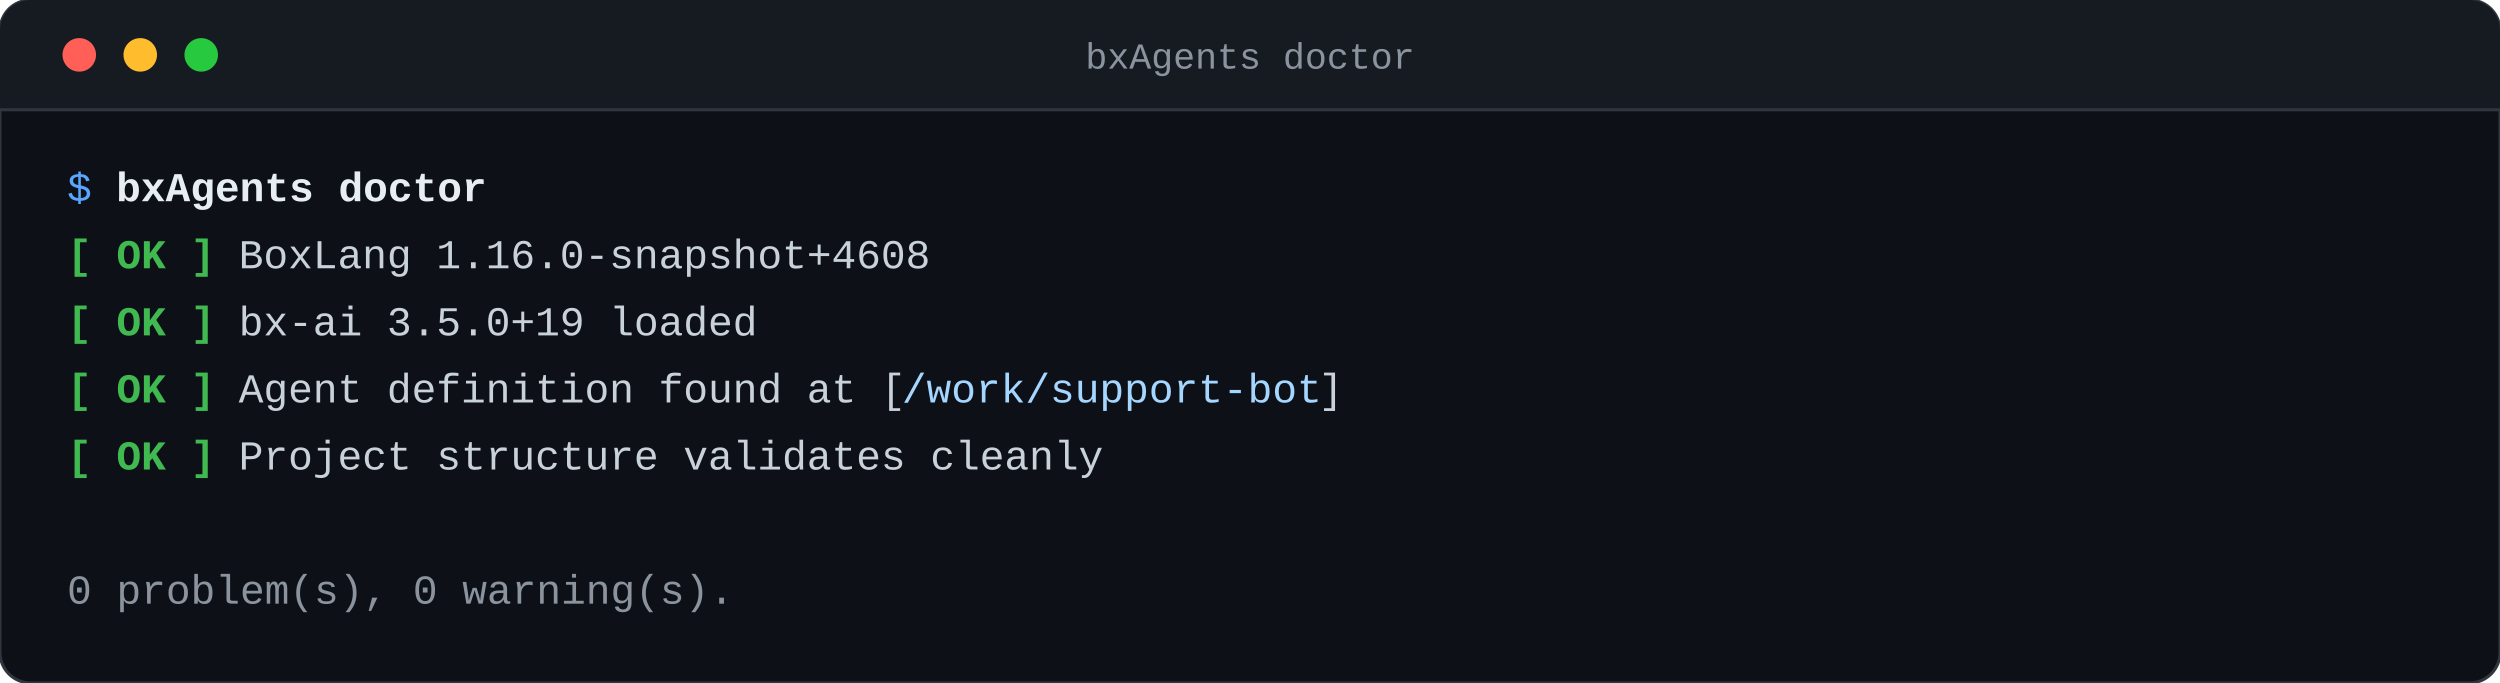
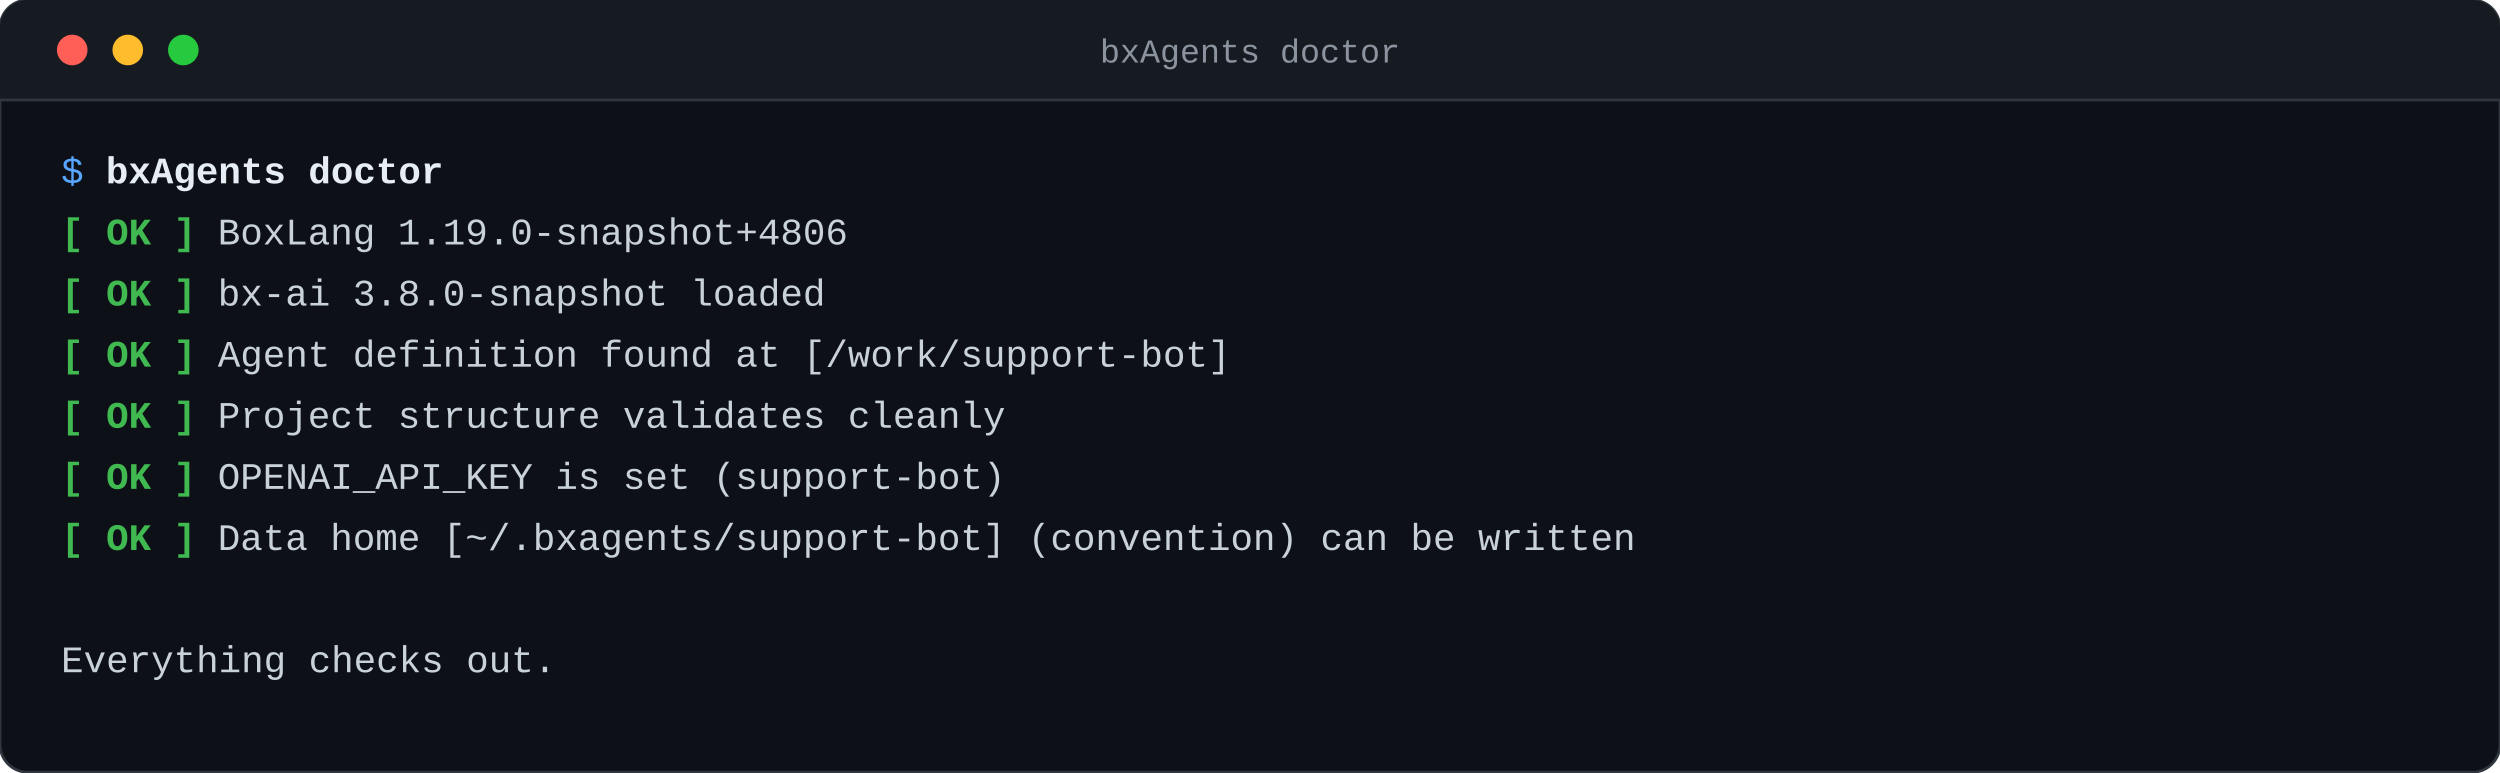
- <svg xmlns="http://www.w3.org/2000/svg" viewBox="0 0 820 224" width="820" height="224" role="img" aria-label="Terminal output of bxAgents doctor: BoxLang and bx-ai versions OK, Agent definition found, project structure validates cleanly, ending with 0 problems and 0 warnings.">
-   <rect x="0" y="0" width="820" height="224" rx="10" fill="#0d1117" stroke="#30363d" />
-   <path d="M0 10a10 10 0 0 1 10-10h800a10 10 0 0 1 10 10v26H0z" fill="#161b22" />
-   <line x1="0" y1="36" x2="820" y2="36" stroke="#30363d" />
+ <svg xmlns="http://www.w3.org/2000/svg" viewBox="0 0 900 278" width="900" height="278" role="img" aria-label="Terminal output of bxAgents doctor: the BoxLang and bx-ai versions, the agent definition, the project structure, the data home that can be written, ending with the number of problems and warnings.">
+   <rect x="0" y="0" width="900" height="278" rx="10" fill="#0d1117" stroke="#30363d" />
+   <path d="M0 10a10 10 0 0 1 10-10h880a10 10 0 0 1 10 10v26H0z" fill="#161b22" />
+   <line x1="0" y1="36" x2="900" y2="36" stroke="#30363d" />
  <circle cx="26" cy="18" r="5.5" fill="#ff5f56" />
  <circle cx="46" cy="18" r="5.5" fill="#ffbd2e" />
  <circle cx="66" cy="18" r="5.5" fill="#27c93f" />
-   <text x="410.0" y="22.5" fill="#8b949e" font-family="ui-monospace,SFMono-Regular,'SF Mono',Menlo,Consolas,'Liberation Mono',monospace" font-size="12" text-anchor="middle">bxAgents doctor</text>
+   <text x="450.0" y="22.5" fill="#8b949e" font-family="ui-monospace,SFMono-Regular,'SF Mono',Menlo,Consolas,'Liberation Mono',monospace" font-size="12" text-anchor="middle">bxAgents doctor</text>
  <text x="22.0" y="66" fill="#58a6ff" font-family="ui-monospace,SFMono-Regular,'SF Mono',Menlo,Consolas,'Liberation Mono',monospace" font-size="13.5" xml:space="preserve">$ </text>
  <text x="38.1" y="66" fill="#e6edf3" font-family="ui-monospace,SFMono-Regular,'SF Mono',Menlo,Consolas,'Liberation Mono',monospace" font-size="13.5" font-weight="600" xml:space="preserve">bxAgents doctor</text>
  <text x="22.0" y="88" fill="#3fb950" font-family="ui-monospace,SFMono-Regular,'SF Mono',Menlo,Consolas,'Liberation Mono',monospace" font-size="13.5" font-weight="600" xml:space="preserve">[ OK ] </text>
-   <text x="78.3" y="88" fill="#c9d1d9" font-family="ui-monospace,SFMono-Regular,'SF Mono',Menlo,Consolas,'Liberation Mono',monospace" font-size="13.5" xml:space="preserve">BoxLang 1.16.0-snapshot+4608</text>
+   <text x="78.4" y="88" fill="#c9d1d9" font-family="ui-monospace,SFMono-Regular,'SF Mono',Menlo,Consolas,'Liberation Mono',monospace" font-size="13.5" xml:space="preserve">BoxLang 1.19.0-snapshot+4806</text>
  <text x="22.0" y="110" fill="#3fb950" font-family="ui-monospace,SFMono-Regular,'SF Mono',Menlo,Consolas,'Liberation Mono',monospace" font-size="13.5" font-weight="600" xml:space="preserve">[ OK ] </text>
-   <text x="78.3" y="110" fill="#c9d1d9" font-family="ui-monospace,SFMono-Regular,'SF Mono',Menlo,Consolas,'Liberation Mono',monospace" font-size="13.5" xml:space="preserve">bx-ai 3.5.0+19 loaded</text>
+   <text x="78.4" y="110" fill="#c9d1d9" font-family="ui-monospace,SFMono-Regular,'SF Mono',Menlo,Consolas,'Liberation Mono',monospace" font-size="13.5" xml:space="preserve">bx-ai 3.8.0-snapshot loaded</text>
  <text x="22.0" y="132" fill="#3fb950" font-family="ui-monospace,SFMono-Regular,'SF Mono',Menlo,Consolas,'Liberation Mono',monospace" font-size="13.5" font-weight="600" xml:space="preserve">[ OK ] </text>
-   <text x="78.3" y="132" fill="#c9d1d9" font-family="ui-monospace,SFMono-Regular,'SF Mono',Menlo,Consolas,'Liberation Mono',monospace" font-size="13.5" xml:space="preserve">Agent definition found at [</text>
-   <text x="295.8" y="132" fill="#a5d6ff" font-family="ui-monospace,SFMono-Regular,'SF Mono',Menlo,Consolas,'Liberation Mono',monospace" font-size="13.5" xml:space="preserve">/work/support-bot</text>
-   <text x="432.5" y="132" fill="#c9d1d9" font-family="ui-monospace,SFMono-Regular,'SF Mono',Menlo,Consolas,'Liberation Mono',monospace" font-size="13.5" xml:space="preserve">]</text>
+   <text x="78.4" y="132" fill="#c9d1d9" font-family="ui-monospace,SFMono-Regular,'SF Mono',Menlo,Consolas,'Liberation Mono',monospace" font-size="13.5" xml:space="preserve">Agent definition found at [/work/support-bot]</text>
  <text x="22.0" y="154" fill="#3fb950" font-family="ui-monospace,SFMono-Regular,'SF Mono',Menlo,Consolas,'Liberation Mono',monospace" font-size="13.5" font-weight="600" xml:space="preserve">[ OK ] </text>
-   <text x="78.3" y="154" fill="#c9d1d9" font-family="ui-monospace,SFMono-Regular,'SF Mono',Menlo,Consolas,'Liberation Mono',monospace" font-size="13.5" xml:space="preserve">Project structure validates cleanly</text>
-   <text x="22.0" y="176" fill="#c9d1d9" font-family="ui-monospace,SFMono-Regular,'SF Mono',Menlo,Consolas,'Liberation Mono',monospace" font-size="13.5" xml:space="preserve" />
-   <text x="22.0" y="198" fill="#8b949e" font-family="ui-monospace,SFMono-Regular,'SF Mono',Menlo,Consolas,'Liberation Mono',monospace" font-size="13.5" xml:space="preserve">0 problem(s), 0 warning(s).</text>
+   <text x="78.4" y="154" fill="#c9d1d9" font-family="ui-monospace,SFMono-Regular,'SF Mono',Menlo,Consolas,'Liberation Mono',monospace" font-size="13.5" xml:space="preserve">Project structure validates cleanly</text>
+   <text x="22.0" y="176" fill="#3fb950" font-family="ui-monospace,SFMono-Regular,'SF Mono',Menlo,Consolas,'Liberation Mono',monospace" font-size="13.5" font-weight="600" xml:space="preserve">[ OK ] </text>
+   <text x="78.4" y="176" fill="#c9d1d9" font-family="ui-monospace,SFMono-Regular,'SF Mono',Menlo,Consolas,'Liberation Mono',monospace" font-size="13.5" xml:space="preserve">OPENAI_API_KEY is set (support-bot)</text>
+   <text x="22.0" y="198" fill="#3fb950" font-family="ui-monospace,SFMono-Regular,'SF Mono',Menlo,Consolas,'Liberation Mono',monospace" font-size="13.5" font-weight="600" xml:space="preserve">[ OK ] </text>
+   <text x="78.4" y="198" fill="#c9d1d9" font-family="ui-monospace,SFMono-Regular,'SF Mono',Menlo,Consolas,'Liberation Mono',monospace" font-size="13.5" xml:space="preserve">Data home [~/.bxagents/support-bot] (convention) can be written</text>
+   <text x="22.0" y="242" fill="#c9d1d9" font-family="ui-monospace,SFMono-Regular,'SF Mono',Menlo,Consolas,'Liberation Mono',monospace" font-size="13.5" xml:space="preserve">Everything checks out.</text>
</svg>
